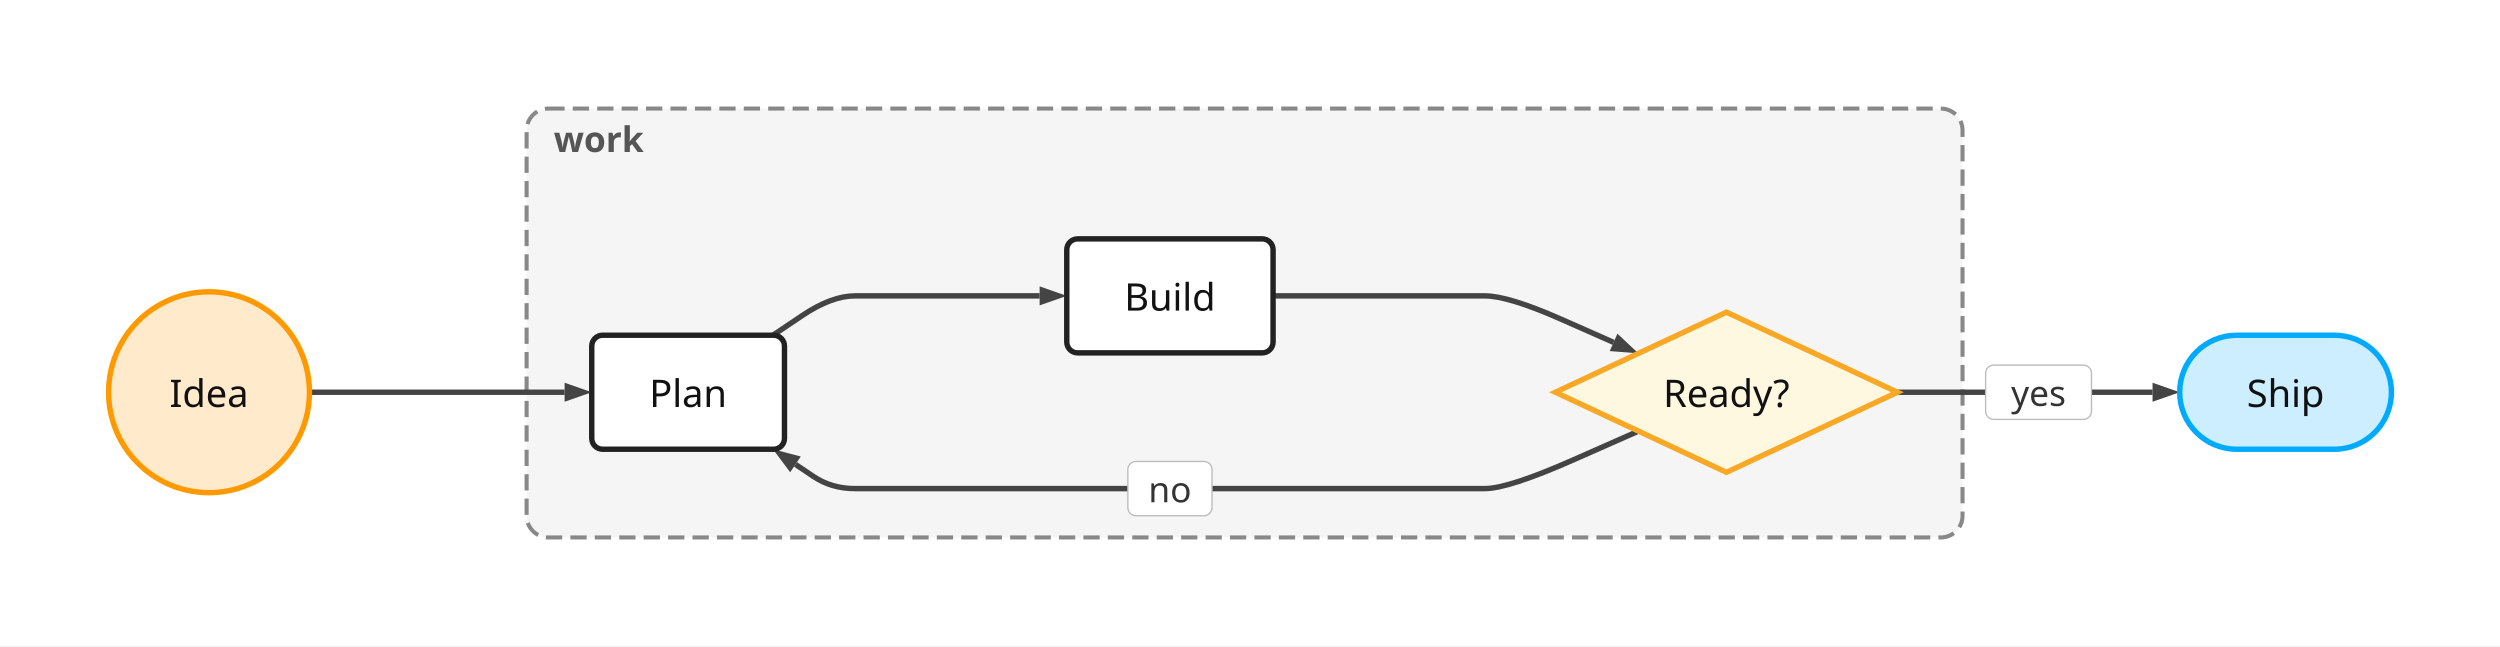
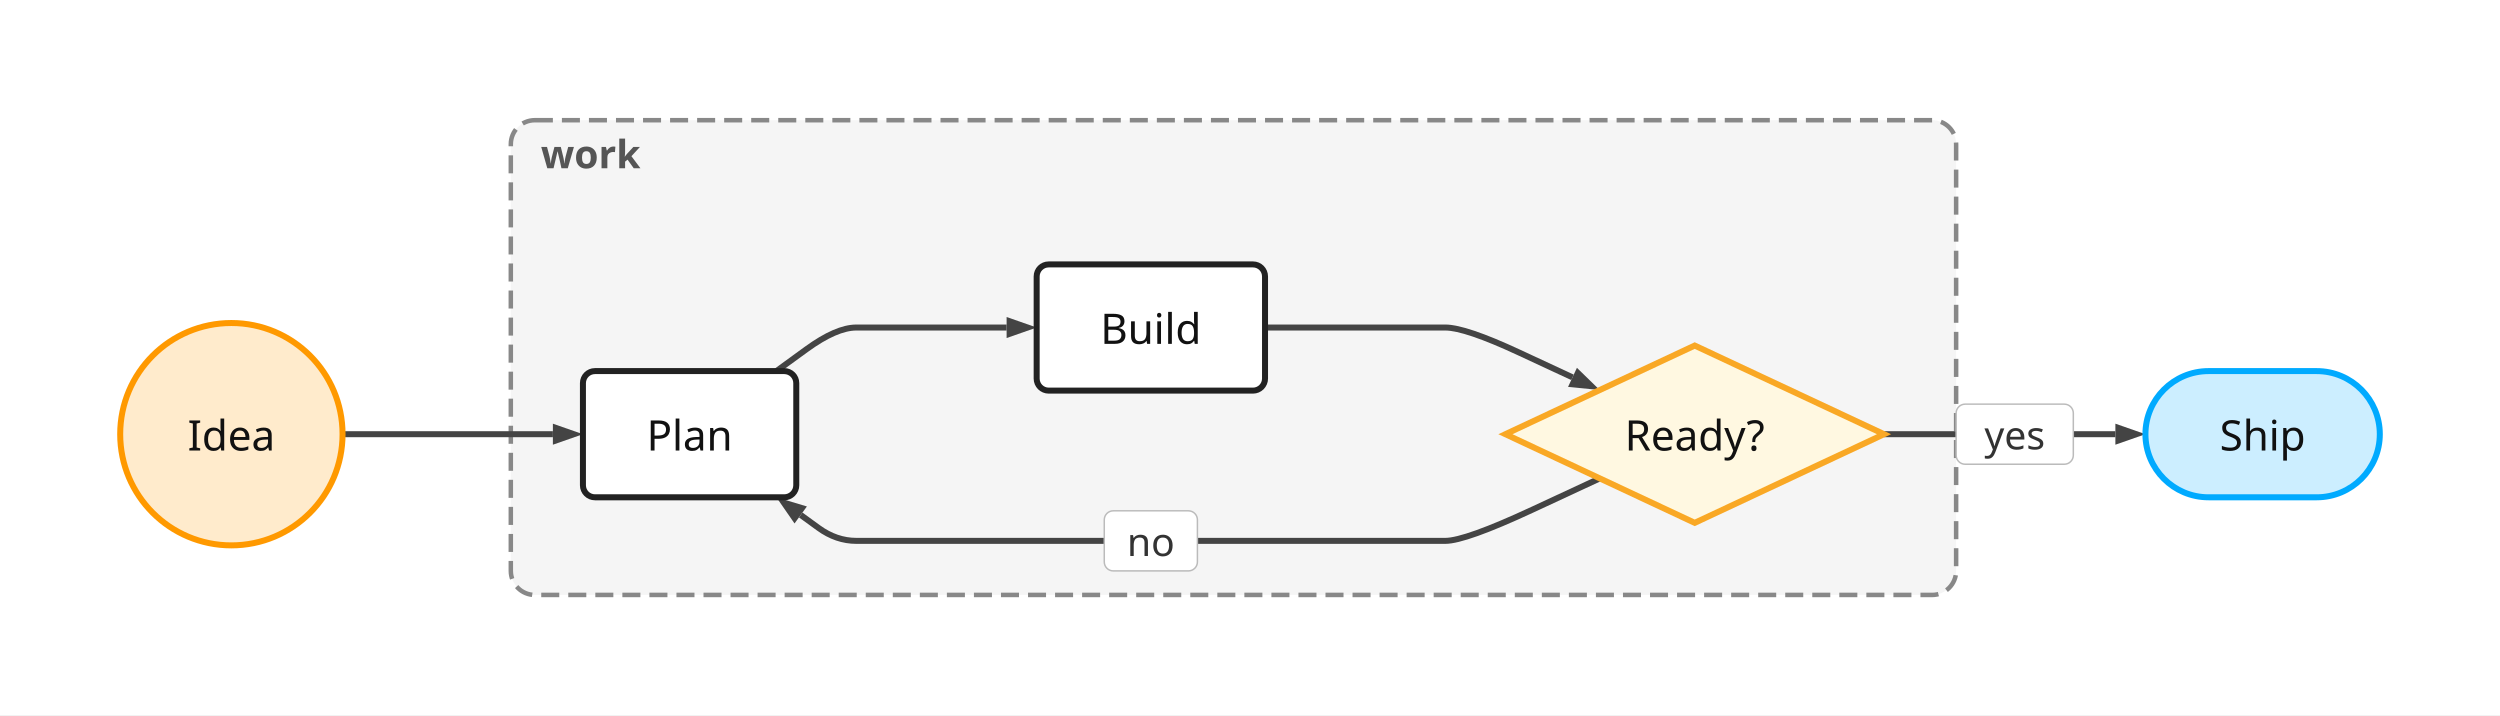
- <svg xmlns="http://www.w3.org/2000/svg" viewBox="-40 -43.75 921 238" style="max-width:100%">
-   <rect x="-40" y="-43.75" width="921" height="238" fill="white" />
+ <svg xmlns="http://www.w3.org/2000/svg" viewBox="-40 -43.75 832 238" style="max-width:100%">
+   <rect x="-40" y="-43.75" width="832" height="238" fill="white" />
  <defs>
    <marker id="glypho-1s0smbp-arrowhead" markerWidth="10" markerHeight="7" refX="0" refY="3.5" orient="auto" markerUnits="userSpaceOnUse">
      <polygon points="0 0, 10 3.5, 0 7" fill="#444444" />
    </marker>
    <marker id="glypho-1s0smbp-arrowhead-thick" markerWidth="14" markerHeight="10" refX="0" refY="5" orient="auto" markerUnits="userSpaceOnUse">
      <polygon points="0 0, 14 5, 0 10" fill="#444444" />
    </marker>
    <marker id="glypho-1s0smbp-arrowhead-reverse" markerWidth="10" markerHeight="7" refX="10" refY="3.5" orient="auto" markerUnits="userSpaceOnUse">
      <polygon points="10 0, 0 3.5, 10 7" fill="#444444" />
    </marker>
  </defs>
  <g>
-     <rect x="154" y="-3.75" width="529" height="158" fill="#f5f5f5" fill-opacity="1" stroke="#888888" stroke-width="1.5" stroke-dasharray="6 3" rx="8" ry="8" />
-     <text x="164" y="12.25" fill="#555555" font-size="13" font-family="system-ui, sans-serif" font-weight="bold">work</text>
+     <rect x="130" y="-3.75" width="481" height="158" fill="#f5f5f5" fill-opacity="1" stroke="#888888" stroke-width="1.5" stroke-dasharray="6 3" rx="8" ry="8" />
+     <text x="140" y="12.25" fill="#555555" font-size="13" font-family="system-ui, sans-serif" font-weight="bold">work</text>
  </g>
-   <path d="M 74 100.75 L 82.667 100.75 Q 91.333 100.75 100 100.75 Q 108.667 100.75 117.333 100.75 Q 126 100.75 134.667 100.75 Q 143.333 100.75 152 100.75 Q 160.667 100.75 164.333 100.75 L 168 100.75" fill="none" stroke="#444444" stroke-width="2" marker-end="url(#glypho-1s0smbp-arrowhead)" />
-   <path d="M 244.754 79.75 L 255.543 72.5 Q 266.333 65.25 275 65.25 Q 283.667 65.25 292.333 65.25 Q 301 65.25 309.667 65.25 Q 318.333 65.25 327 65.25 Q 335.667 65.25 339.333 65.25 L 343 65.25" fill="none" stroke="#444444" stroke-width="2" marker-end="url(#glypho-1s0smbp-arrowhead)" />
-   <path d="M 429 65.25 L 437.667 65.25 Q 446.333 65.25 455 65.25 Q 463.667 65.25 472.333 65.25 Q 481 65.25 489.667 65.25 Q 498.333 65.25 507 65.25 Q 515.667 65.25 535.054 73.817 L 554.442 82.385" fill="none" stroke="#444444" stroke-width="2" marker-end="url(#glypho-1s0smbp-arrowhead)" />
-   <path d="M 659 100.75 L 666.455 100.75 Q 673.91 100.75 681.366 100.75 Q 688.821 100.75 699.91 100.75 Q 711 100.75 722.09 100.75 Q 733.179 100.75 740.634 100.75 Q 748.09 100.75 750.545 100.75 L 753 100.75" fill="none" stroke="#444444" stroke-width="2" marker-end="url(#glypho-1s0smbp-arrowhead)" />
-   <path d="M 563.588 115.073 L 539.627 125.662 Q 515.667 136.25 507 136.25 Q 498.333 136.25 489.667 136.25 Q 481 136.25 472.333 136.25 Q 463.667 136.25 455 136.25 Q 446.333 136.25 418.667 136.25 Q 391 136.25 363.333 136.25 Q 335.667 136.25 327 136.25 Q 318.333 136.25 309.667 136.25 Q 301 136.25 292.333 136.25 Q 283.667 136.25 275 136.25 Q 266.333 136.25 259.694 131.789 L 253.054 127.327" fill="none" stroke="#444444" stroke-width="2" marker-end="url(#glypho-1s0smbp-arrowhead)" />
+   <path d="M 74 100.75 L 80.667 100.75 Q 87.333 100.75 94 100.75 Q 100.667 100.75 107.333 100.75 Q 114 100.75 120.667 100.75 Q 127.333 100.75 134 100.75 Q 140.667 100.75 142.333 100.75 L 144 100.75" fill="none" stroke="#444444" stroke-width="2" marker-end="url(#glypho-1s0smbp-arrowhead)" />
+   <path d="M 218.387 79.75 L 228.36 72.5 Q 238.333 65.25 245 65.25 Q 251.667 65.25 258.333 65.25 Q 265 65.25 271.667 65.25 Q 278.333 65.25 285 65.25 Q 291.667 65.25 293.333 65.25 L 295 65.25" fill="none" stroke="#444444" stroke-width="2" marker-end="url(#glypho-1s0smbp-arrowhead)" />
+   <path d="M 381 65.25 L 387.667 65.25 Q 394.333 65.25 401 65.25 Q 407.667 65.25 414.333 65.25 Q 421 65.25 427.667 65.25 Q 434.333 65.25 441 65.25 Q 447.667 65.25 465.496 73.542 L 483.325 81.833" fill="none" stroke="#444444" stroke-width="2" marker-end="url(#glypho-1s0smbp-arrowhead)" />
+   <path d="M 587 100.75 L 593.237 100.75 Q 599.473 100.75 605.71 100.75 Q 611.946 100.75 621.223 100.75 Q 630.5 100.75 639.777 100.75 Q 649.054 100.75 655.29 100.75 Q 661.527 100.75 662.763 100.75 L 664 100.75" fill="none" stroke="#444444" stroke-width="2" marker-end="url(#glypho-1s0smbp-arrowhead)" />
+   <path d="M 492.392 115.45 L 470.03 125.85 Q 447.667 136.25 441 136.25 Q 434.333 136.25 427.667 136.25 Q 421 136.25 414.333 136.25 Q 407.667 136.25 401 136.25 Q 394.333 136.25 368.667 136.25 Q 343 136.25 317.333 136.25 Q 291.667 136.25 285 136.25 Q 278.333 136.25 271.667 136.25 Q 265 136.25 258.333 136.25 Q 251.667 136.25 245 136.25 Q 238.333 136.25 232.405 131.94 L 226.476 127.63" fill="none" stroke="#444444" stroke-width="2" marker-end="url(#glypho-1s0smbp-arrowhead)" />
  <g transform="translate(0, 63.75)" data-node-id="idea">
    <circle cx="37" cy="37" r="37" fill="#ffebcc" stroke="#ff9900" stroke-width="2" />
    <text x="37" y="37" text-anchor="middle" dominant-baseline="central" fill="#111111" font-size="14" font-family="system-ui, sans-serif">Idea</text>
  </g>
-   <g transform="translate(178, 79.75)" data-node-id="plan">
+   <g transform="translate(154, 79.75)" data-node-id="plan">
    <rect x="0" y="0" width="71" height="42" rx="4" ry="4" fill="#ffffff" stroke="#222222" stroke-width="2" />
    <text x="35.5" y="21" text-anchor="middle" dominant-baseline="central" fill="#111111" font-size="14" font-family="system-ui, sans-serif">Plan</text>
  </g>
-   <g transform="translate(353, 44.25)" data-node-id="build">
+   <g transform="translate(305, 44.25)" data-node-id="build">
    <rect x="0" y="0" width="76" height="42" rx="4" ry="4" fill="#ffffff" stroke="#222222" stroke-width="2" />
    <text x="38" y="21" text-anchor="middle" dominant-baseline="central" fill="#111111" font-size="14" font-family="system-ui, sans-serif">Build</text>
  </g>
-   <g transform="translate(533, 71.25)" data-node-id="test">
+   <g transform="translate(461, 71.25)" data-node-id="test">
    <polygon points="63,0 126,29.5 63,59 0,29.5" fill="#fff8e1" stroke="#f9a825" stroke-width="2" />
    <text x="63" y="29.5" text-anchor="middle" dominant-baseline="central" fill="#111111" font-size="14" font-family="system-ui, sans-serif">Ready?</text>
  </g>
-   <g transform="translate(763, 79.75)" data-node-id="ship">
+   <g transform="translate(674, 79.75)" data-node-id="ship">
    <rect x="0" y="0" width="78" height="42" rx="21" ry="21" fill="#cceeff" stroke="#00aaff" stroke-width="2" />
    <text x="39" y="21" text-anchor="middle" dominant-baseline="central" fill="#111111" font-size="14" font-family="system-ui, sans-serif">Ship</text>
  </g>
-   <g transform="translate(711, 100.75)">
+   <g transform="translate(630.5, 100.75)">
    <rect x="-19.5" y="-10" width="39" height="20" fill="white" stroke="#bbb" stroke-width="0.5" rx="3" />
    <text y="0" text-anchor="middle" dominant-baseline="central" fill="#333333" font-size="13" font-family="system-ui, sans-serif">yes</text>
  </g>
-   <g transform="translate(391, 136.25)">
+   <g transform="translate(343, 136.25)">
    <rect x="-15.5" y="-10" width="31" height="20" fill="white" stroke="#bbb" stroke-width="0.5" rx="3" />
    <text y="0" text-anchor="middle" dominant-baseline="central" fill="#333333" font-size="13" font-family="system-ui, sans-serif">no</text>
  </g>
</svg>
